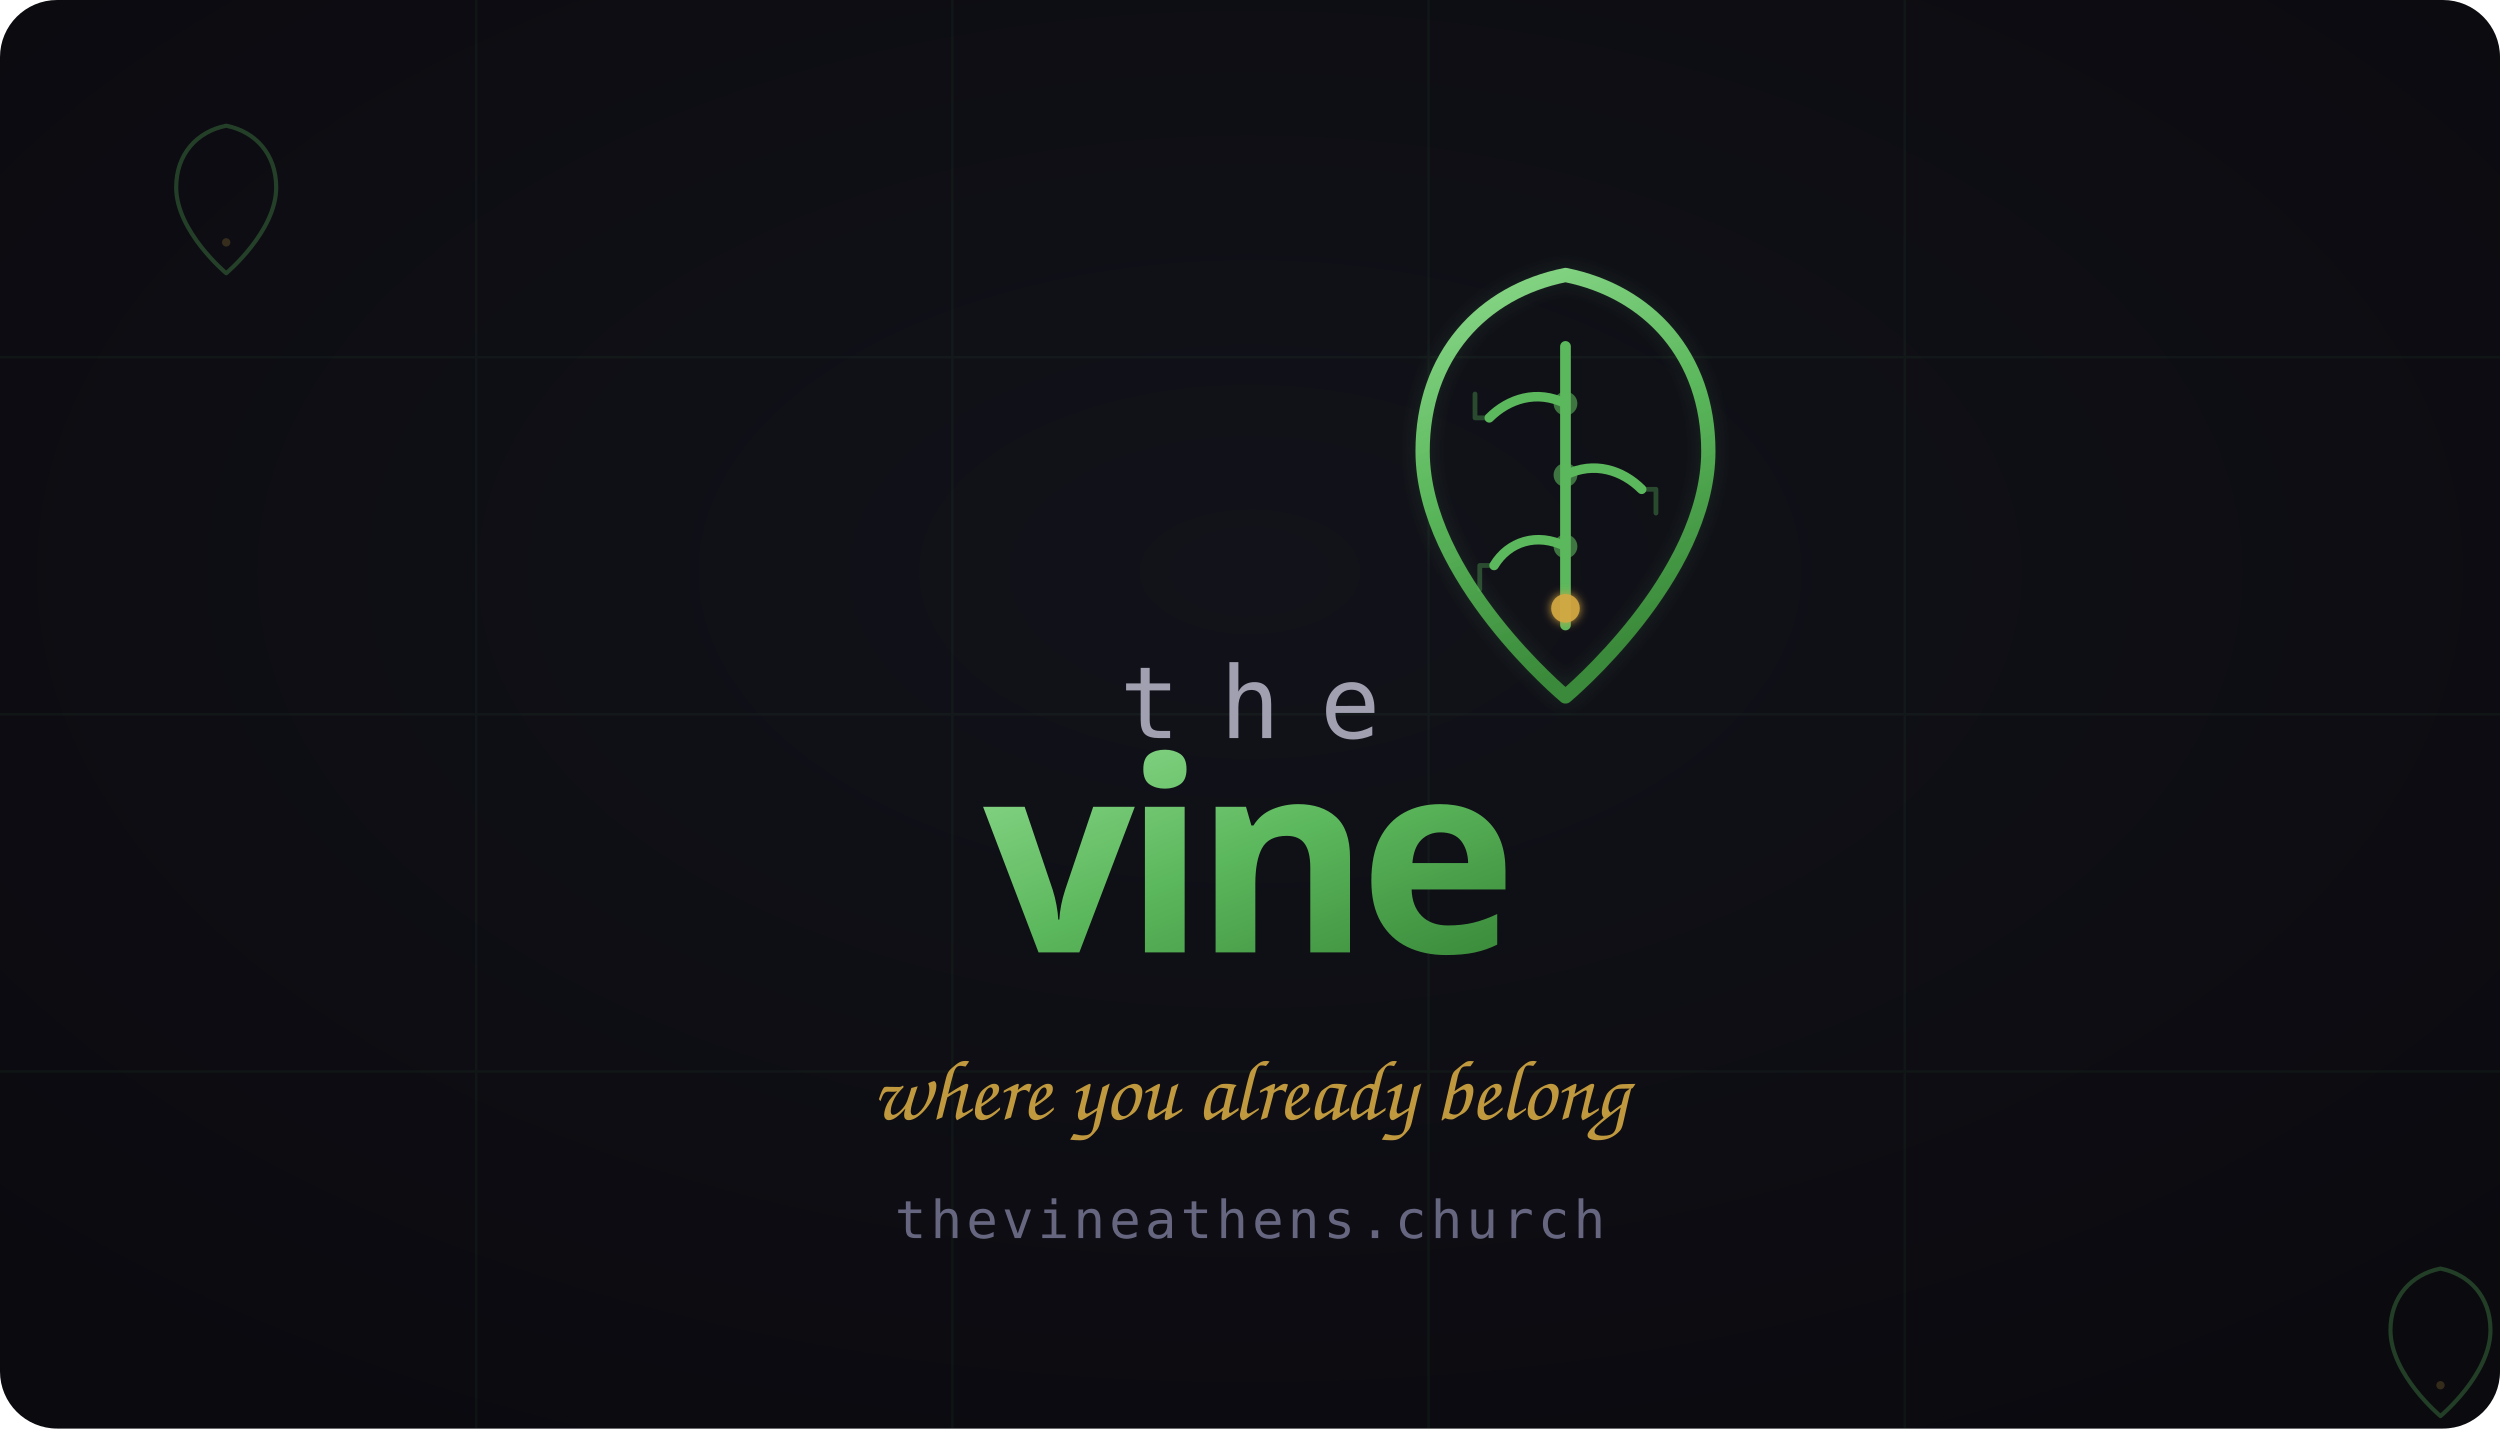
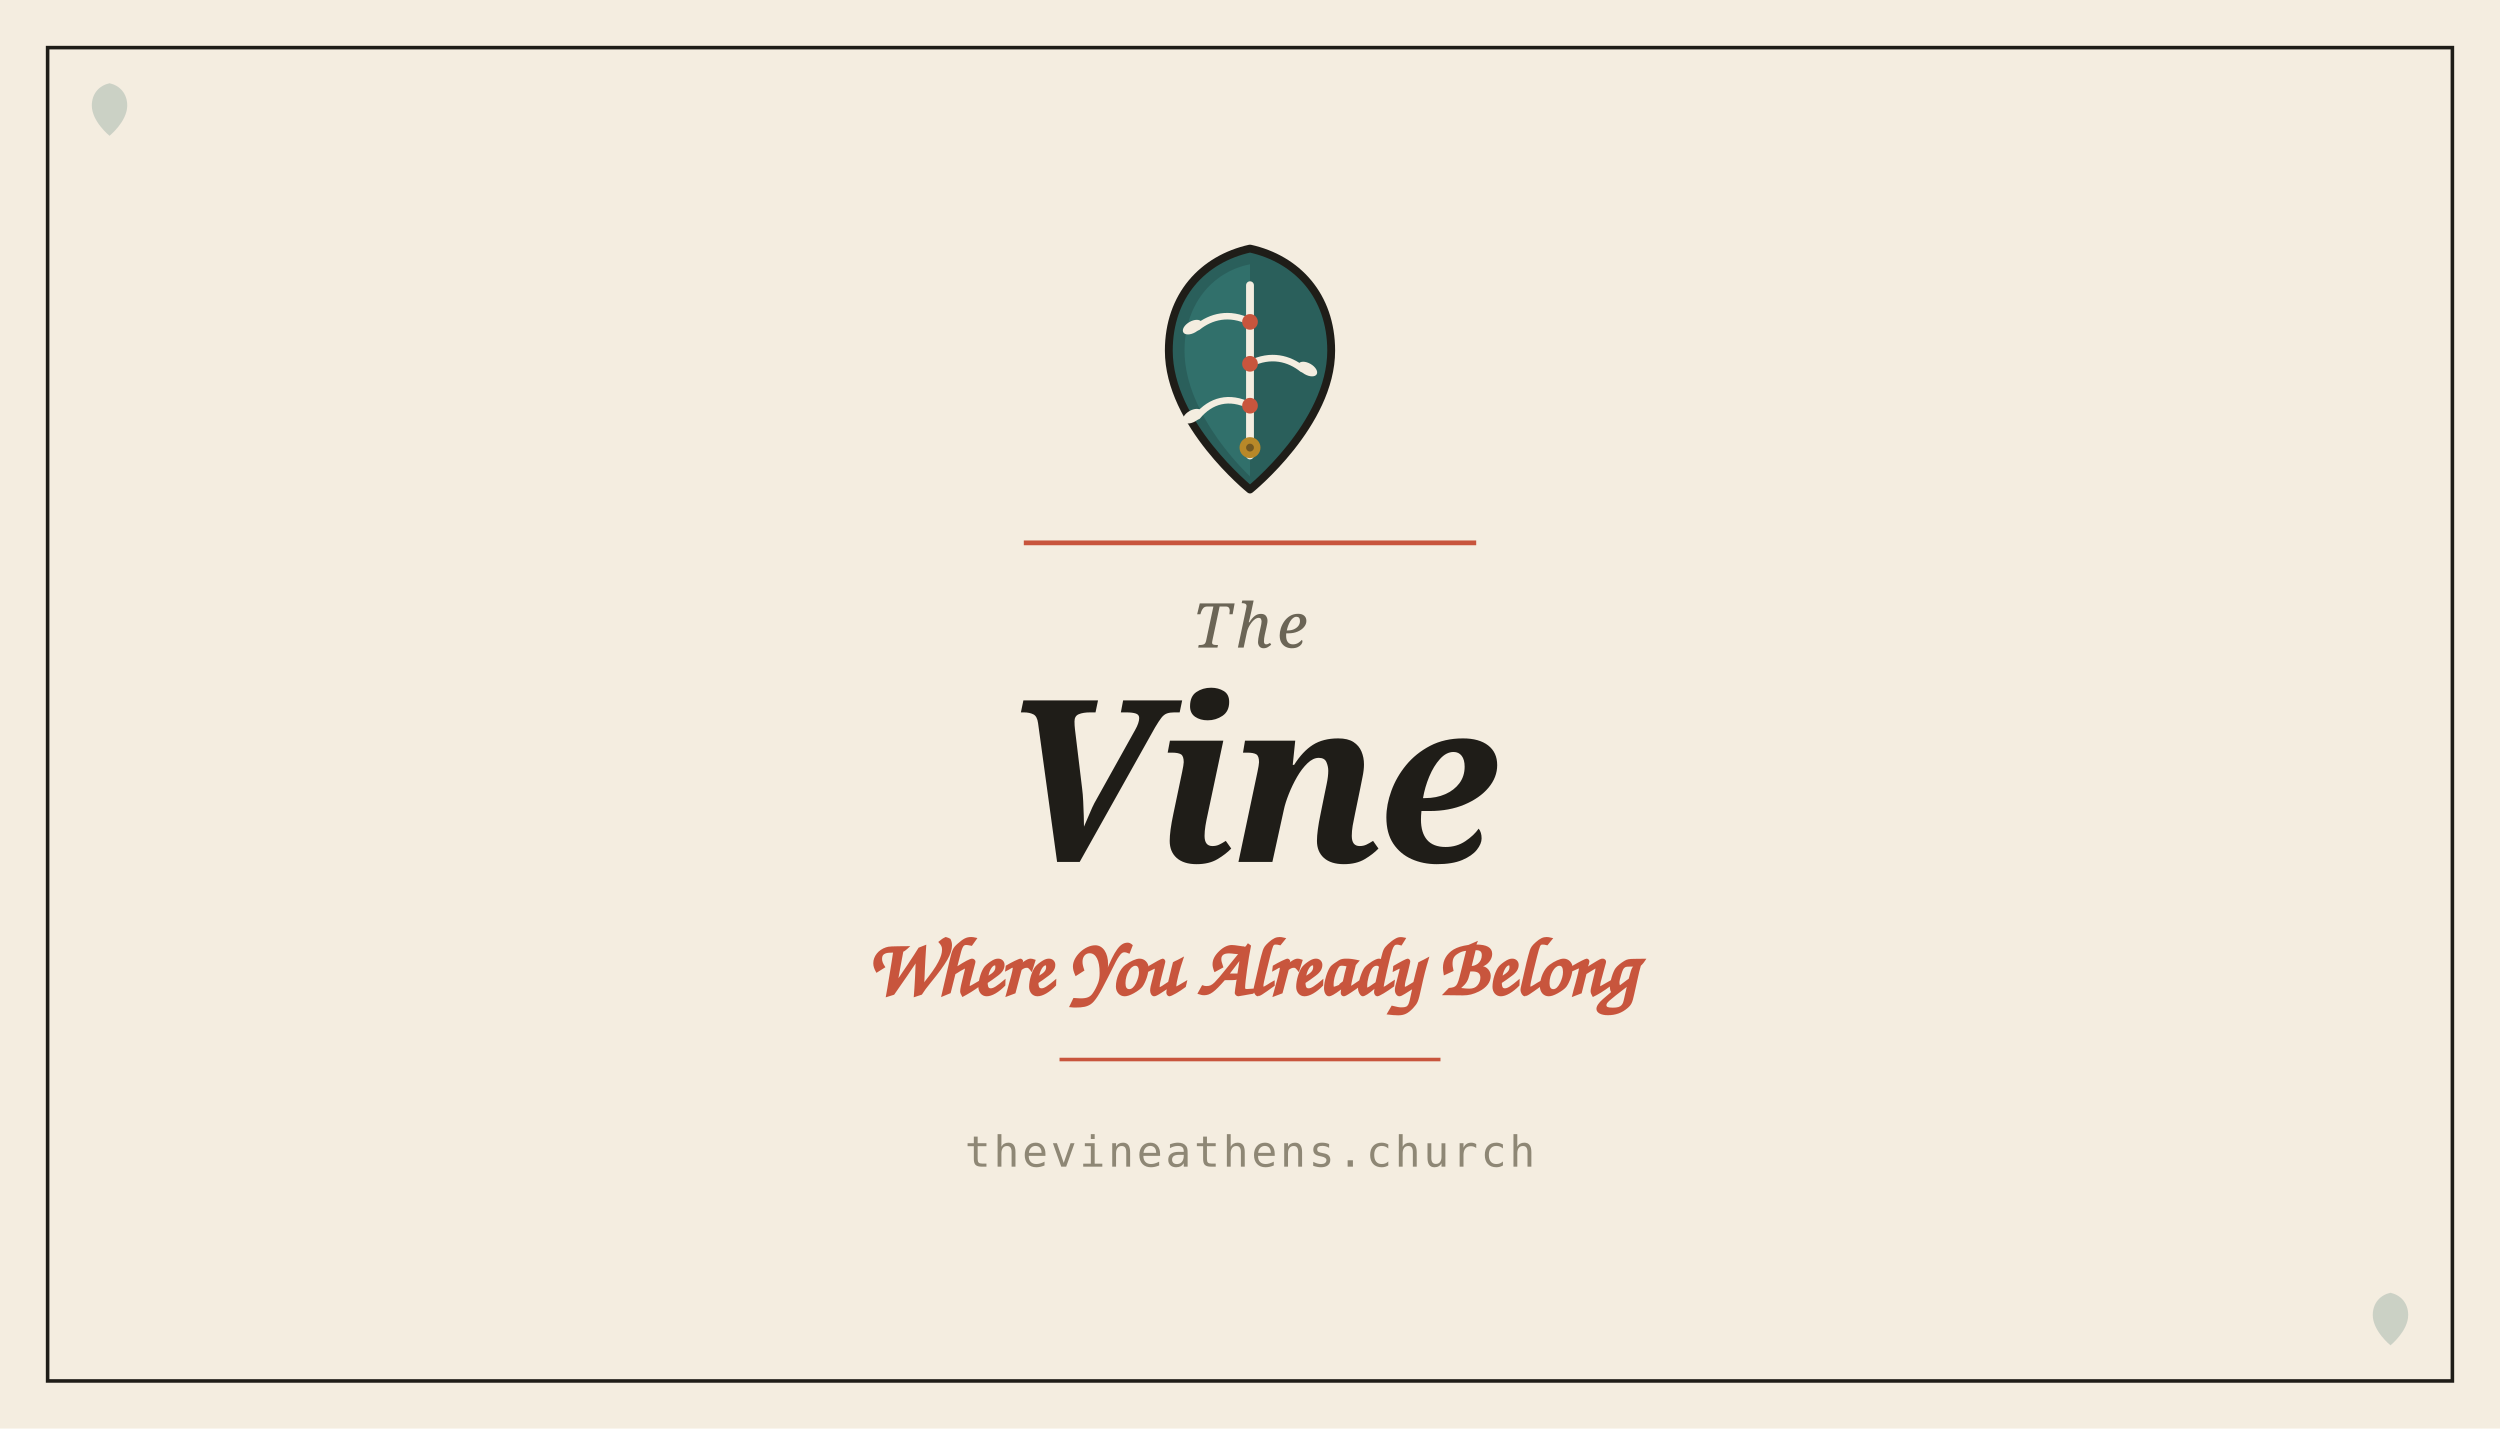
<svg xmlns="http://www.w3.org/2000/svg" viewBox="0 0 1050 600" width="1050" height="600">
-   <defs>
-     <radialGradient id="card-bg" cx="50%" cy="40%" r="70%">
-       <stop offset="0%" stop-color="#12121a" />
-       <stop offset="100%" stop-color="#0a0a0f" />
-     </radialGradient>
-     <linearGradient id="leaf-stroke" x1="0" y1="0" x2="0.3" y2="1">
-       <stop offset="0%" stop-color="#8cd98c" />
-       <stop offset="50%" stop-color="#5cb85c" />
-       <stop offset="100%" stop-color="#3a8a3a" />
-     </linearGradient>
-     <linearGradient id="title-grad" x1="0" y1="0" x2="1" y2="1">
-       <stop offset="0%" stop-color="#8cd98c" />
-       <stop offset="50%" stop-color="#5cb85c" />
-       <stop offset="100%" stop-color="#3a8a3a" />
-     </linearGradient>
-     <filter id="leaf-glow" x="-20%" y="-20%" width="140%" height="140%">
-       <feGaussianBlur in="SourceAlpha" stdDeviation="4" result="blur" />
-       <feFlood flood-color="#5cb85c" flood-opacity="0.15" />
-       <feComposite in2="blur" operator="in" result="glow" />
-       <feMerge>
-         <feMergeNode in="glow" />
-         <feMergeNode in="SourceGraphic" />
-       </feMerge>
-     </filter>
-     <filter id="amber-glow" x="-50%" y="-50%" width="200%" height="200%">
-       <feGaussianBlur in="SourceGraphic" stdDeviation="2" result="blur" />
-       <feMerge>
-         <feMergeNode in="blur" />
-         <feMergeNode in="SourceGraphic" />
-       </feMerge>
-     </filter>
-   </defs>
-   <rect width="1050" height="600" fill="url(#card-bg)" rx="24" />
-   <g opacity="0.06" stroke="#5cb85c" stroke-width="1">
-     <line x1="0" y1="150" x2="1050" y2="150" />
-     <line x1="0" y1="300" x2="1050" y2="300" />
-     <line x1="0" y1="450" x2="1050" y2="450" />
-     <line x1="200" y1="0" x2="200" y2="600" />
-     <line x1="400" y1="0" x2="400" y2="600" />
-     <line x1="600" y1="0" x2="600" y2="600" />
-     <line x1="800" y1="0" x2="800" y2="600" />
-   </g>
-   <g transform="translate(557.5, 107.5)">
-     <g transform="scale(1.0)">
-       <path d="M100 185 C100 185 40 135 40 82 C40 42 65 15 100 8 C135 15 160 42 160 82 C160 135 100 185 100 185Z" fill="none" stroke="url(#leaf-stroke)" stroke-width="6" stroke-linejoin="round" filter="url(#leaf-glow)" />
-       <line x1="100" y1="38" x2="100" y2="155" stroke="#5cb85c" stroke-width="4.5" stroke-linecap="round" />
-       <path d="M100 62 C88 56 76 60 68 68" fill="none" stroke="#5cb85c" stroke-width="4" stroke-linecap="round" />
-       <path d="M100 92 C112 86 124 90 132 98" fill="none" stroke="#5cb85c" stroke-width="4" stroke-linecap="round" />
-       <path d="M100 122 C88 116 76 120 70 130" fill="none" stroke="#5cb85c" stroke-width="4" stroke-linecap="round" />
-       <path d="M68 68 L62 68 L62 58" fill="none" stroke="#5cb85c" stroke-width="2" stroke-linecap="round" stroke-linejoin="round" opacity="0.35" />
-       <path d="M132 98 L138 98 L138 108" fill="none" stroke="#5cb85c" stroke-width="2" stroke-linecap="round" stroke-linejoin="round" opacity="0.35" />
-       <path d="M70 130 L64 130 L64 140" fill="none" stroke="#5cb85c" stroke-width="2" stroke-linecap="round" stroke-linejoin="round" opacity="0.35" />
-       <circle cx="100" cy="62" r="5" fill="#5cb85c" opacity="0.6" />
-       <circle cx="100" cy="92" r="5" fill="#5cb85c" opacity="0.6" />
-       <circle cx="100" cy="122" r="5" fill="#5cb85c" opacity="0.6" />
-       <circle cx="100" cy="148" r="6" fill="#d4a843" filter="url(#amber-glow)" opacity="0.95" />
+   <rect width="1050" height="600" fill="#f4ede0" />
+   <rect x="20" y="20" width="1010" height="560" fill="none" stroke="#1f1d18" stroke-width="1.5" />
+   <g transform="translate(525, 155)">
+     <g transform="scale(0.55) translate(-100, -96)">
+       <path d="M100 188 C100 188 38 138 38 82 C38 40 64 12 100 4 C136 12 162 40 162 82 C162 138 100 188 100 188Z" fill="#2a5f5b" stroke="#1f1d18" stroke-width="6" stroke-linejoin="round" />
+       <path d="M100 178 C100 178 50 132 50 82 C50 48 70 22 100 16 L100 178Z" fill="#357b76" opacity="0.6" />
+       <path d="M100 32 L100 162" stroke="#f4ede0" stroke-width="6" stroke-linecap="round" />
+       <path d="M100 60 C84 52 70 56 60 64" fill="none" stroke="#f4ede0" stroke-width="5" stroke-linecap="round" />
+       <path d="M100 92 C116 84 130 88 140 96" fill="none" stroke="#f4ede0" stroke-width="5" stroke-linecap="round" />
+       <path d="M100 124 C84 116 70 120 60 132" fill="none" stroke="#f4ede0" stroke-width="5" stroke-linecap="round" />
+       <ellipse cx="56" cy="64" rx="8" ry="4.5" fill="#f4ede0" transform="rotate(-30 56 64)" />
+       <ellipse cx="144" cy="96" rx="8" ry="4.5" fill="#f4ede0" transform="rotate(30 144 96)" />
+       <ellipse cx="56" cy="132" rx="8" ry="4.5" fill="#f4ede0" transform="rotate(-30 56 132)" />
+       <circle cx="100" cy="60" r="6" fill="#c8553d" />
+       <circle cx="100" cy="92" r="6" fill="#c8553d" />
+       <circle cx="100" cy="124" r="6" fill="#c8553d" />
+       <circle cx="100" cy="156" r="8" fill="#b88828" />
+       <circle cx="100" cy="156" r="3" fill="#1f1d18" opacity="0.45" />
    </g>
  </g>
-   <text x="525" y="310" text-anchor="middle" font-family="'JetBrains Mono', 'Fira Code', monospace" font-size="42" font-weight="300" fill="#a0a0b0" letter-spacing="0.4em">the</text>
-   <text x="525" y="400" text-anchor="middle" font-family="'Space Grotesk', sans-serif" font-size="112" font-weight="700" fill="url(#title-grad)" letter-spacing="-0.04em">vine</text>
-   <text x="525" y="470" text-anchor="middle" font-family="'Caveat', cursive" font-size="36" fill="#d4a843" opacity="0.9">where you already belong</text>
-   <text x="525" y="520" text-anchor="middle" font-family="'JetBrains Mono', monospace" font-size="22" fill="#666680" letter-spacing="0.08em">thevineathens.church</text>
-   <g transform="translate(60, 50) scale(0.35)" opacity="0.3">
-     <path d="M100 185 C100 185 40 135 40 82 C40 42 65 15 100 8 C135 15 160 42 160 82 C160 135 100 185 100 185Z" fill="none" stroke="#5cb85c" stroke-width="5" stroke-linejoin="round" />
-     <circle cx="100" cy="148" r="5" fill="#d4a843" opacity="0.7" />
+   <line x1="430" y1="228" x2="620" y2="228" stroke="#c8553d" stroke-width="2" />
+   <text x="525" y="272" text-anchor="middle" font-family="'Playfair Display', Georgia, serif" font-size="26" font-weight="500" font-style="italic" fill="#6b6556" letter-spacing="2px">The</text>
+   <text x="525" y="362" text-anchor="middle" font-family="'Playfair Display', Georgia, serif" font-size="95" font-weight="900" font-style="italic" fill="#1f1d18" letter-spacing="-2px">Vine</text>
+   <text x="525" y="418" text-anchor="middle" font-family="'Caveat', cursive" font-size="34" font-weight="700" fill="#c8553d">Where You Already Belong</text>
+   <line x1="445" y1="445" x2="605" y2="445" stroke="#c8553d" stroke-width="1.5" />
+   <text x="525" y="490" text-anchor="middle" font-family="'JetBrains Mono', monospace" font-size="18" fill="#8e8775" letter-spacing="1.2px">thevineathens.church</text>
+   <g transform="translate(46, 46) scale(0.12) translate(-100, -96)" opacity="0.2">
+     <path d="M100 188 C100 188 38 138 38 82 C38 40 64 12 100 4 C136 12 162 40 162 82 C162 138 100 188 100 188Z" fill="#2a5f5b" stroke="none" />
  </g>
-   <g transform="translate(990, 530) scale(0.35)" opacity="0.3">
-     <path d="M100 185 C100 185 40 135 40 82 C40 42 65 15 100 8 C135 15 160 42 160 82 C160 135 100 185 100 185Z" fill="none" stroke="#5cb85c" stroke-width="5" stroke-linejoin="round" />
-     <circle cx="100" cy="148" r="5" fill="#d4a843" opacity="0.7" />
+   <g transform="translate(1004, 554) scale(0.12) translate(-100, -96)" opacity="0.2">
+     <path d="M100 188 C100 188 38 138 38 82 C38 40 64 12 100 4 C136 12 162 40 162 82 C162 138 100 188 100 188Z" fill="#2a5f5b" stroke="none" />
  </g>
</svg>
